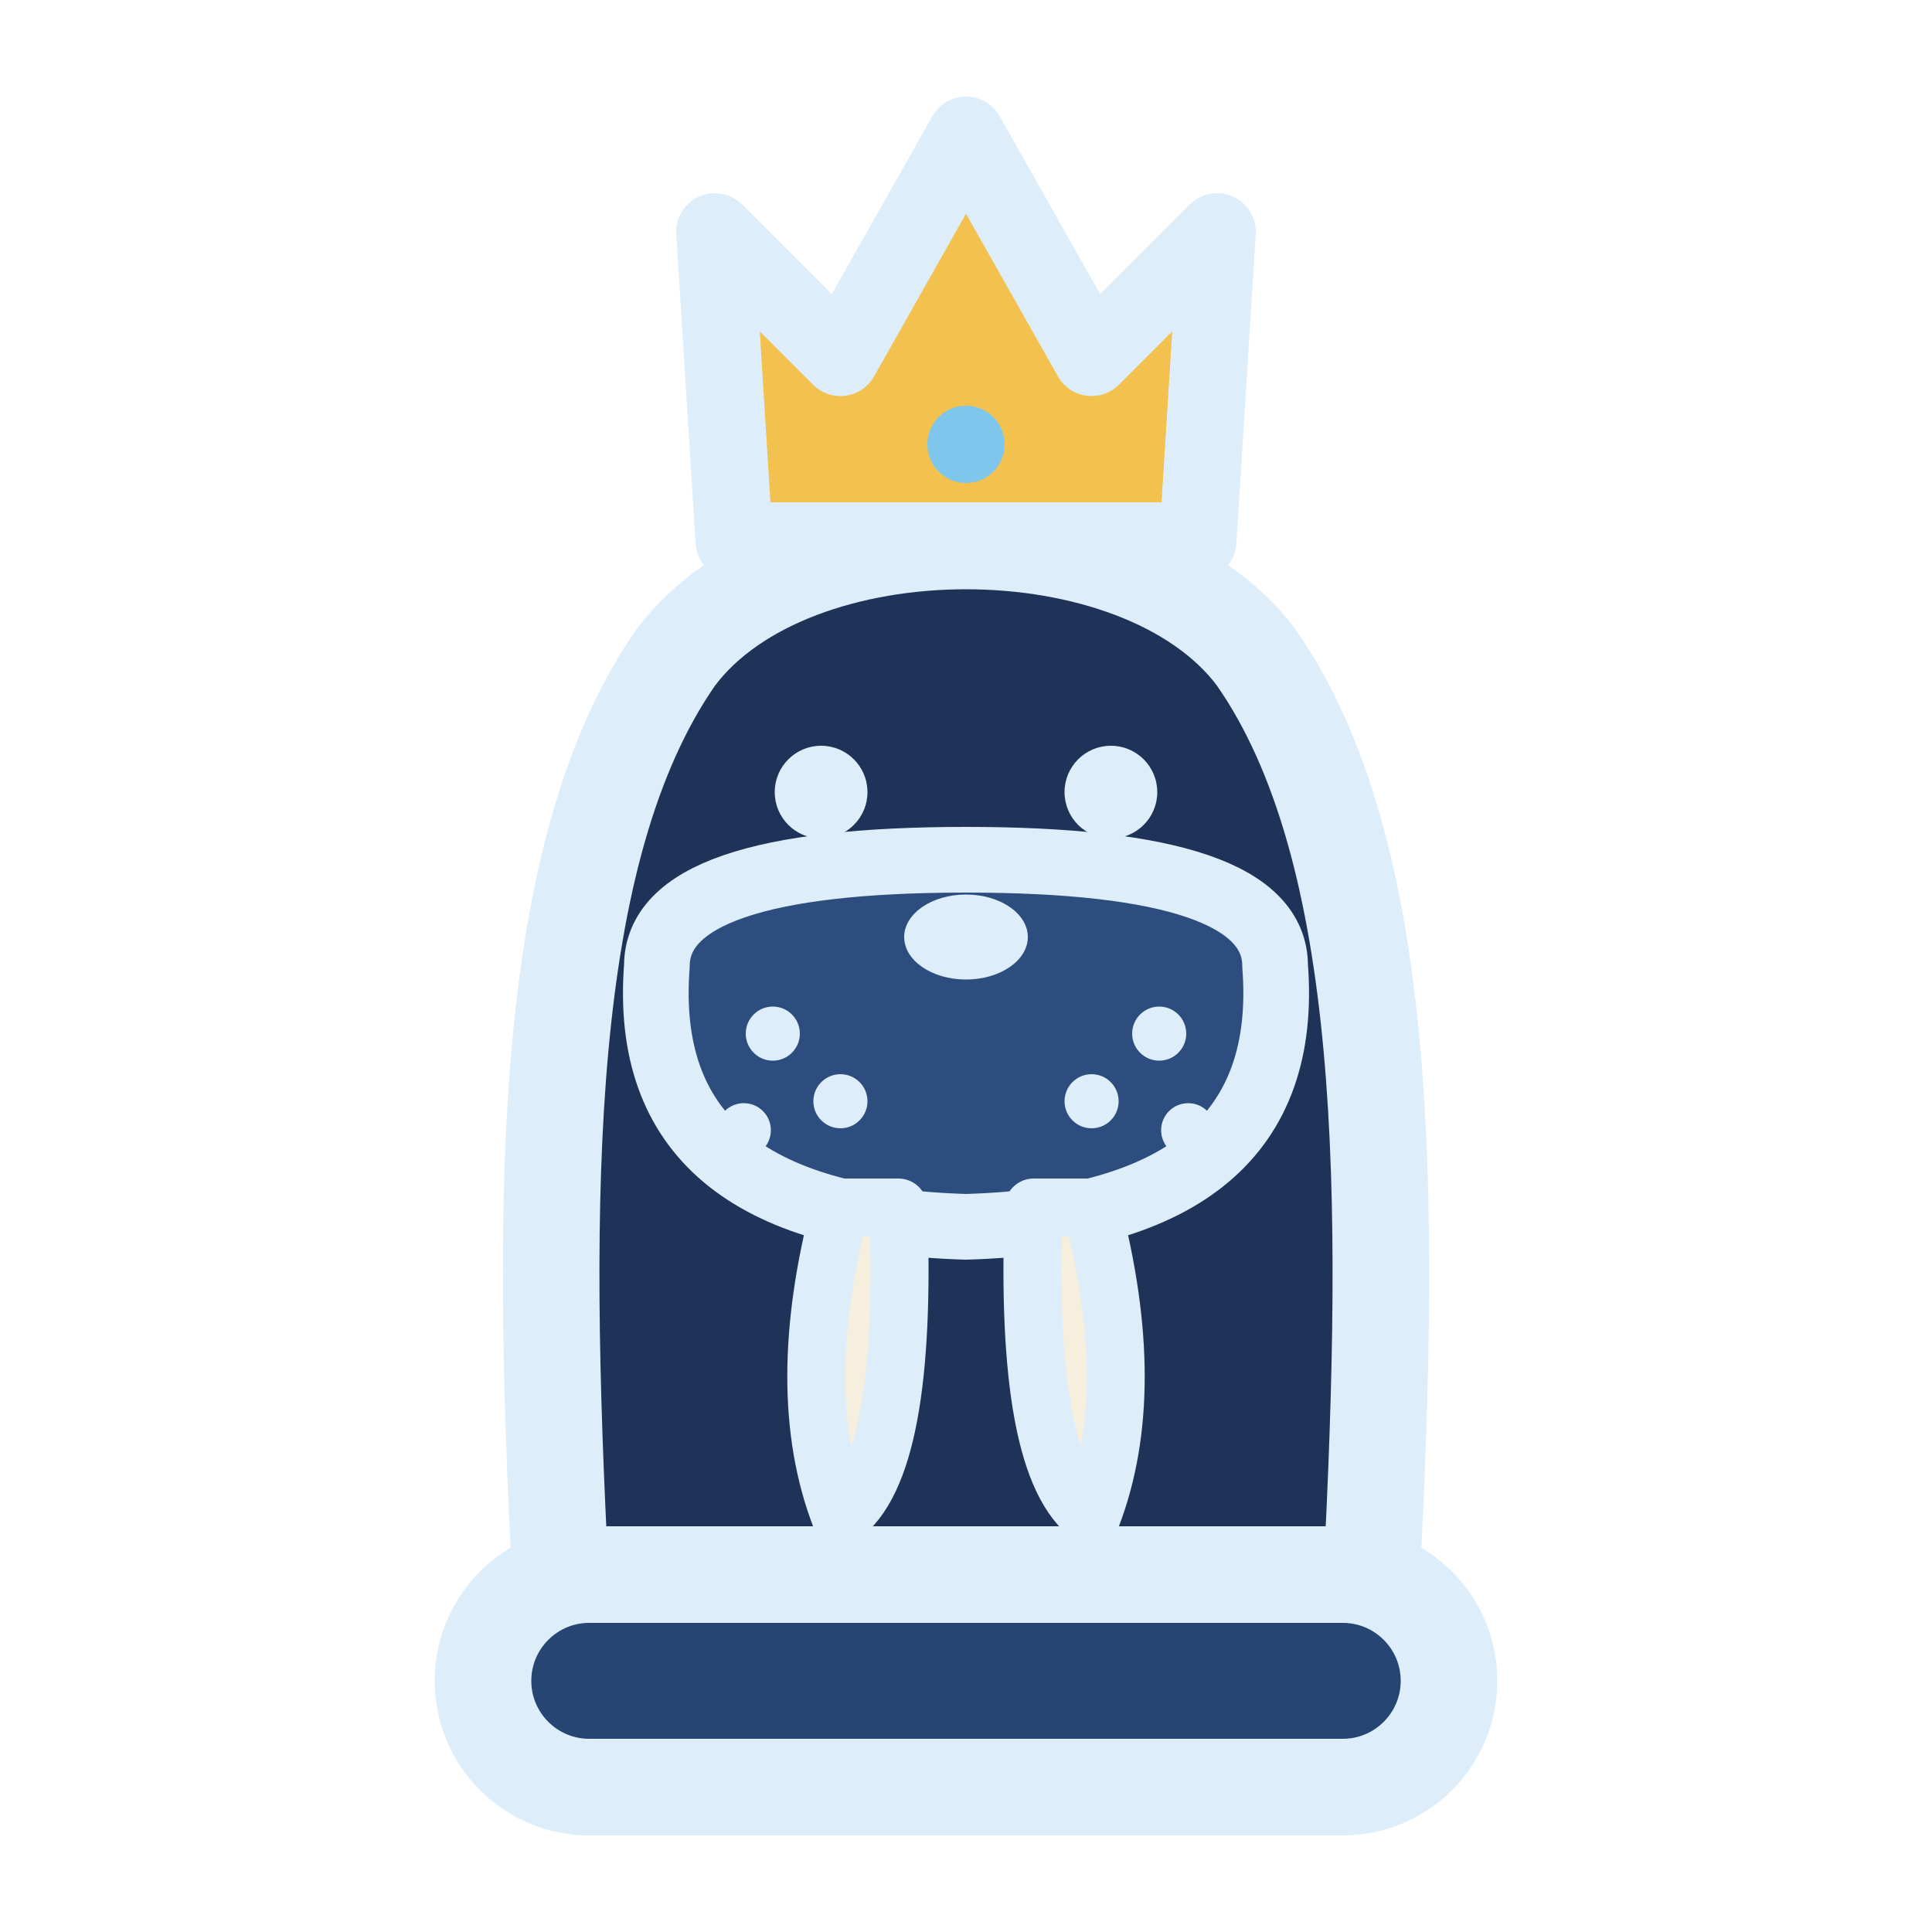
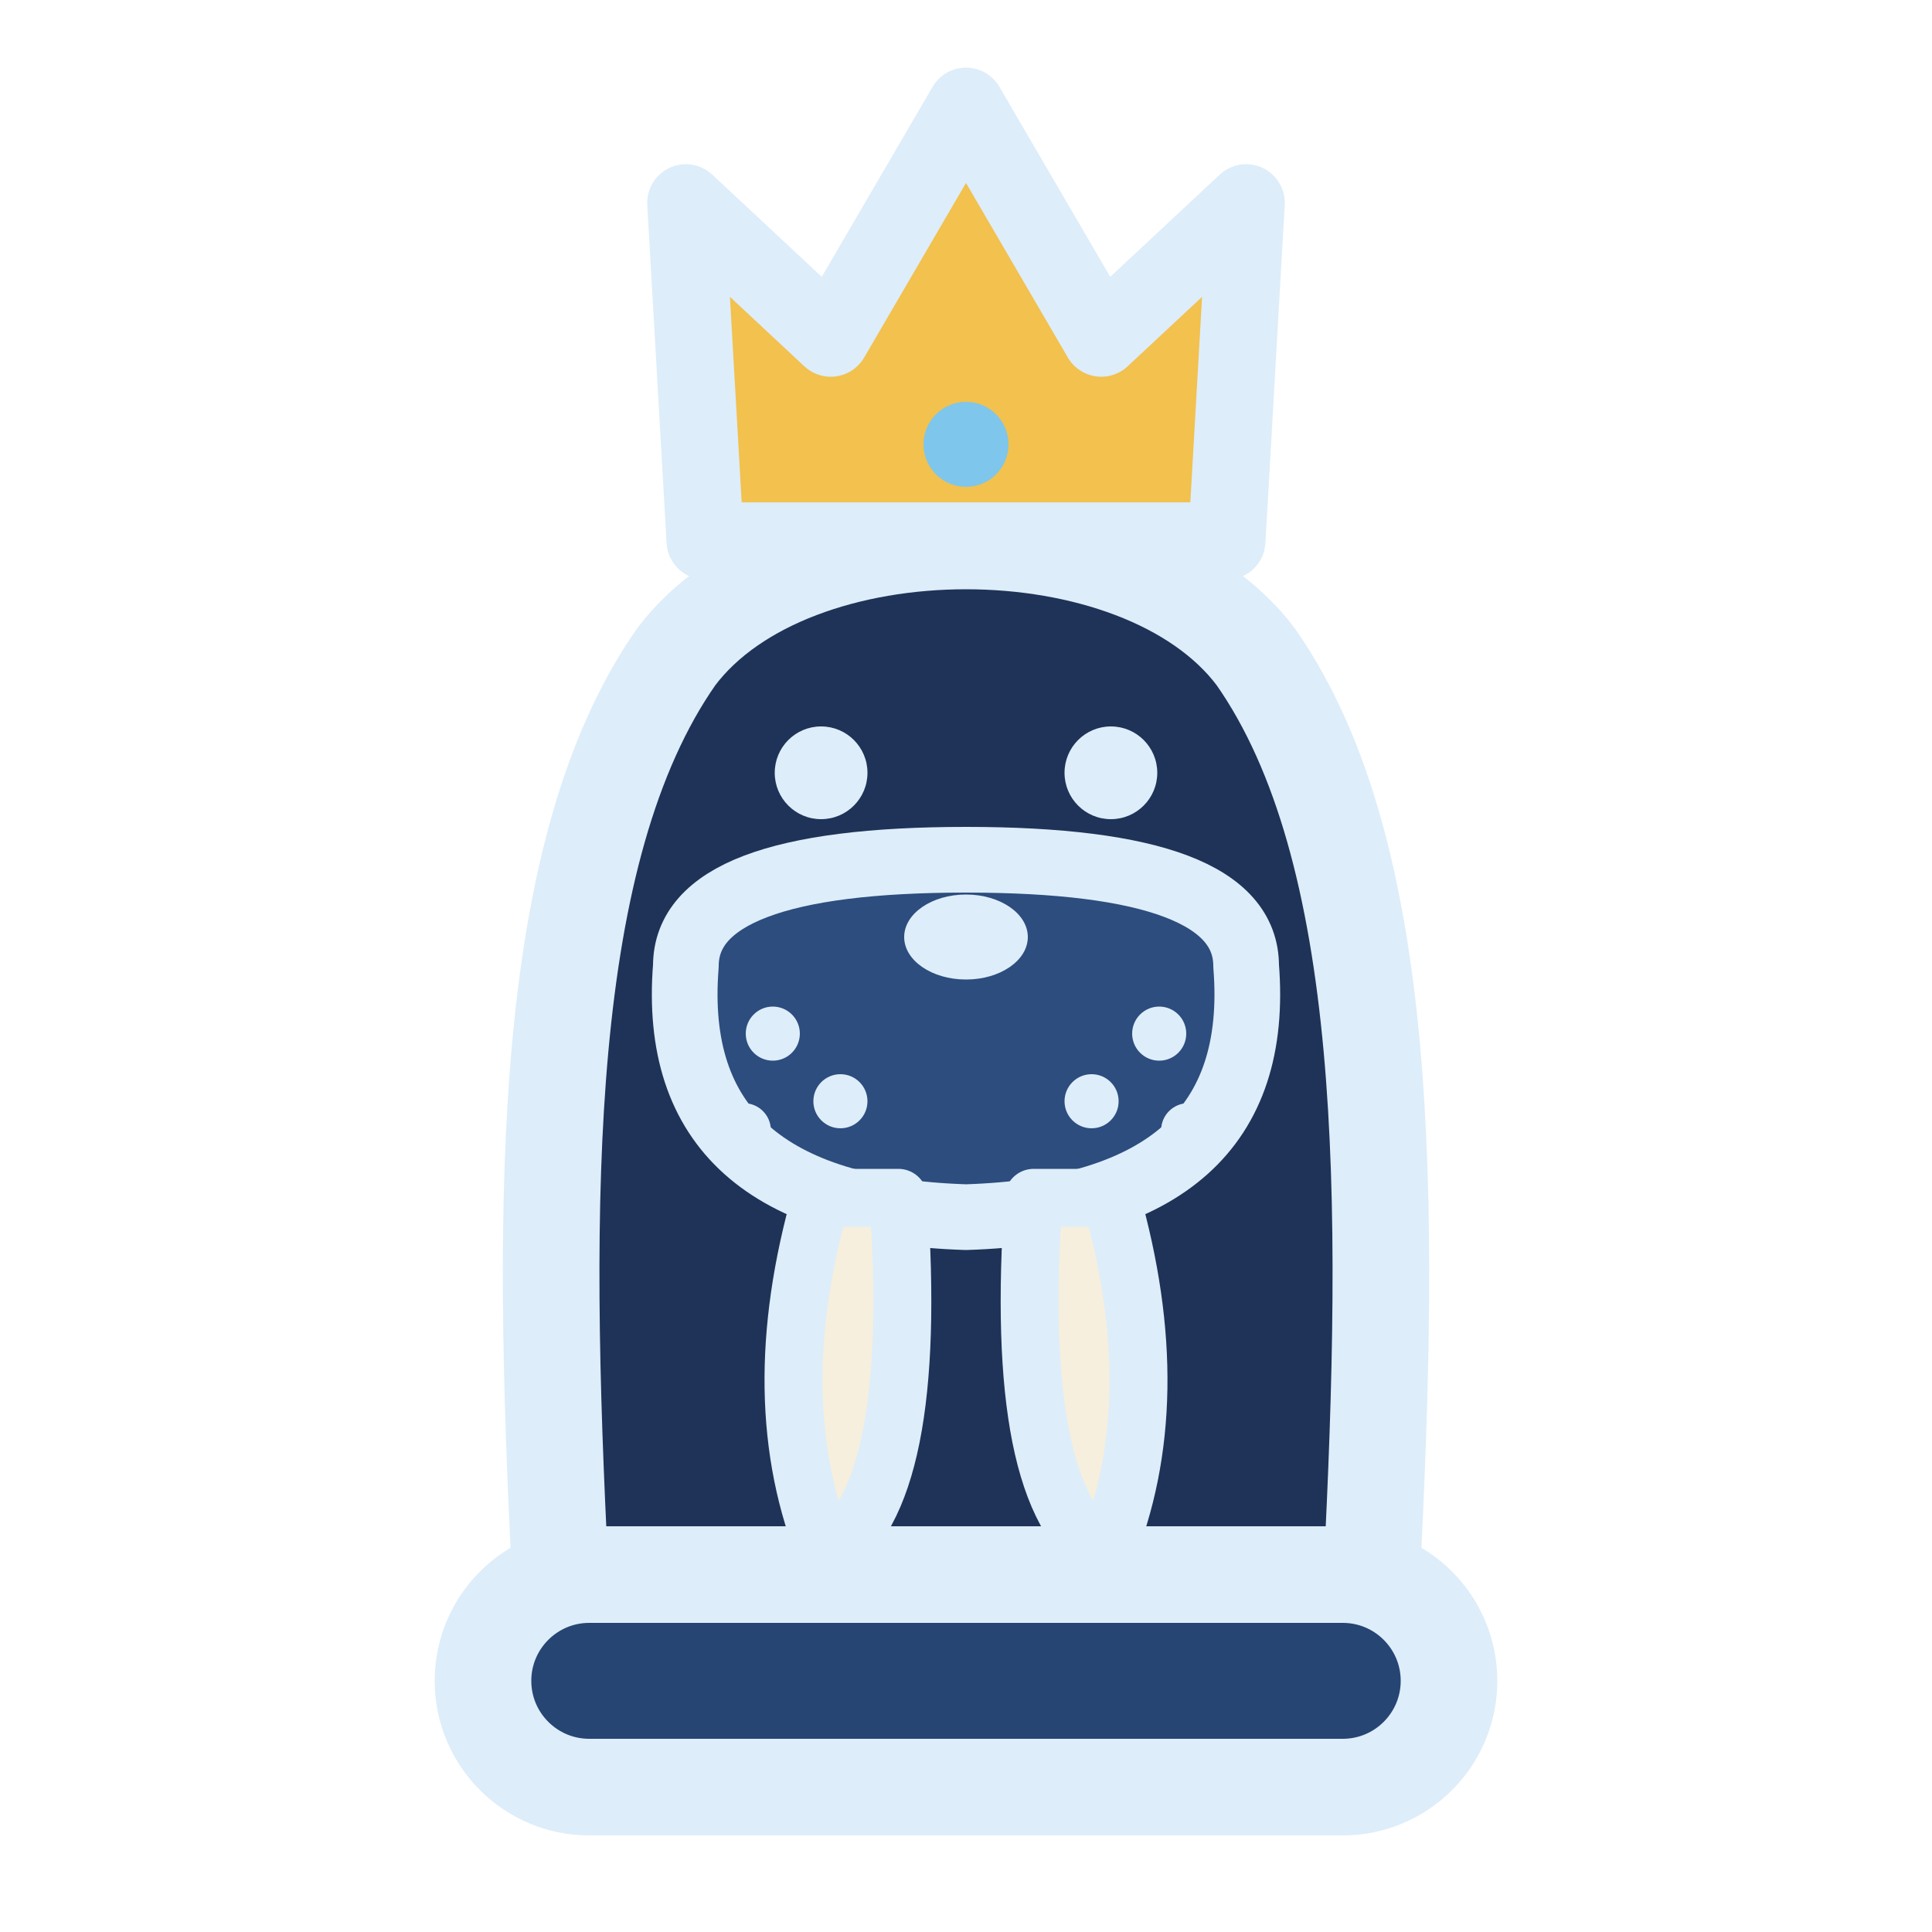
<svg xmlns="http://www.w3.org/2000/svg" viewBox="0 0 100 100">
  <g stroke-linecap="round" stroke-linejoin="round">
    <path d="M29,81.5 C28,62 28,44 35,34 C41,26 59,26 65,34 C72,44 72,62 71,81.5 Z" fill="#1e3357" stroke="#ddedfa" stroke-width="5" />
-     <path d="M38,28 L37,12 L43.5,18.5 L50,7 L56.5,18.5 L63,12 L62,28 Z" fill="#f2c14e" stroke="#ddedfa" stroke-width="4" />
-     <circle cx="50" cy="23" r="2" fill="#7ec6ec" stroke="none" />
-     <circle cx="42.5" cy="41" r="2.4" fill="#ddedfa" stroke="none" />
-     <circle cx="57.5" cy="41" r="2.4" fill="#ddedfa" stroke="none" />
-     <path d="M34,50 Q33,63 50,63.5 Q67,63 66,50 Q66,44.5 50,44.5 Q34,44.5 34,50 Z" fill="#2c4d7d" stroke="#ddedfa" stroke-width="3.4" />
+     <path d="M36.5,28 L35.5,10.5 L43,17.5 L50,5.5 L57,17.5 L64.5,10.5 L63.5,28 Z" fill="#f2c14e" stroke="#ddedfa" stroke-width="4" />
+     <circle cx="50" cy="23" r="2.2" fill="#7ec6ec" stroke="none" />
+     <circle cx="42.5" cy="40" r="2.4" fill="#ddedfa" stroke="none" />
+     <circle cx="57.5" cy="40" r="2.4" fill="#ddedfa" stroke="none" />
+     <path d="M35.5,50 Q34.5,62.5 50,63 Q65.5,62.5 64.5,50 Q64.5,44.5 50,44.5 Q35.5,44.5 35.5,50 Z" fill="#2c4d7d" stroke="#ddedfa" stroke-width="3.4" />
    <ellipse cx="50" cy="48.5" rx="3.2" ry="2.2" fill="#ddedfa" stroke="none" />
    <circle cx="40" cy="53.5" r="1.4" fill="#ddedfa" stroke="none" />
    <circle cx="43.5" cy="57" r="1.4" fill="#ddedfa" stroke="none" />
    <circle cx="38.5" cy="58.5" r="1.4" fill="#ddedfa" stroke="none" />
    <circle cx="60" cy="53.5" r="1.4" fill="#ddedfa" stroke="none" />
    <circle cx="56.5" cy="57" r="1.4" fill="#ddedfa" stroke="none" />
    <circle cx="61.5" cy="58.5" r="1.4" fill="#ddedfa" stroke="none" />
-     <path d="M43.5,62.5 Q41,72 43.5,78.5 Q47,76 46.5,62.5 Z" fill="#f6efdd" stroke="#ddedfa" stroke-width="3" />
-     <path d="M56.5,62.5 Q59,72 56.5,78.5 Q53,76 53.5,62.5 Z" fill="#f6efdd" stroke="#ddedfa" stroke-width="3" />
+     <path d="M42.5,62 Q39.5,72.5 42.8,80.5 Q47.6,77.5 46.5,62 Z" fill="#f6efdd" stroke="#ddedfa" stroke-width="3" />
+     <path d="M57.5,62 Q60.5,72.5 57.2,80.5 Q52.4,77.5 53.5,62 Z" fill="#f6efdd" stroke="#ddedfa" stroke-width="3" />
    <rect x="25" y="81.5" width="50" height="11" rx="5.5" fill="#264573" stroke="#ddedfa" stroke-width="5" />
  </g>
</svg>
